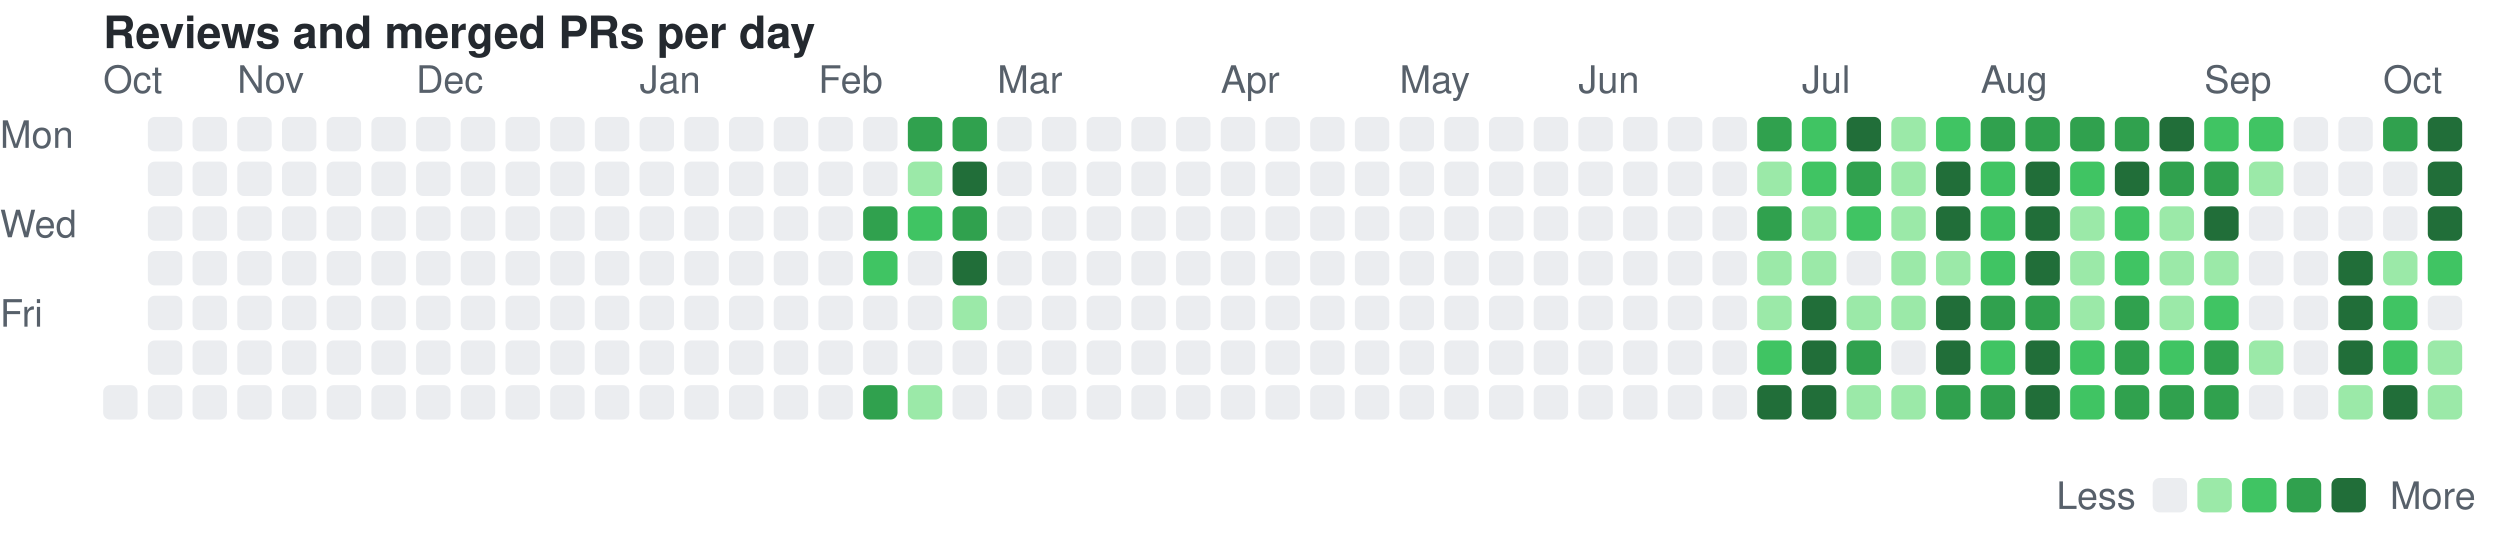
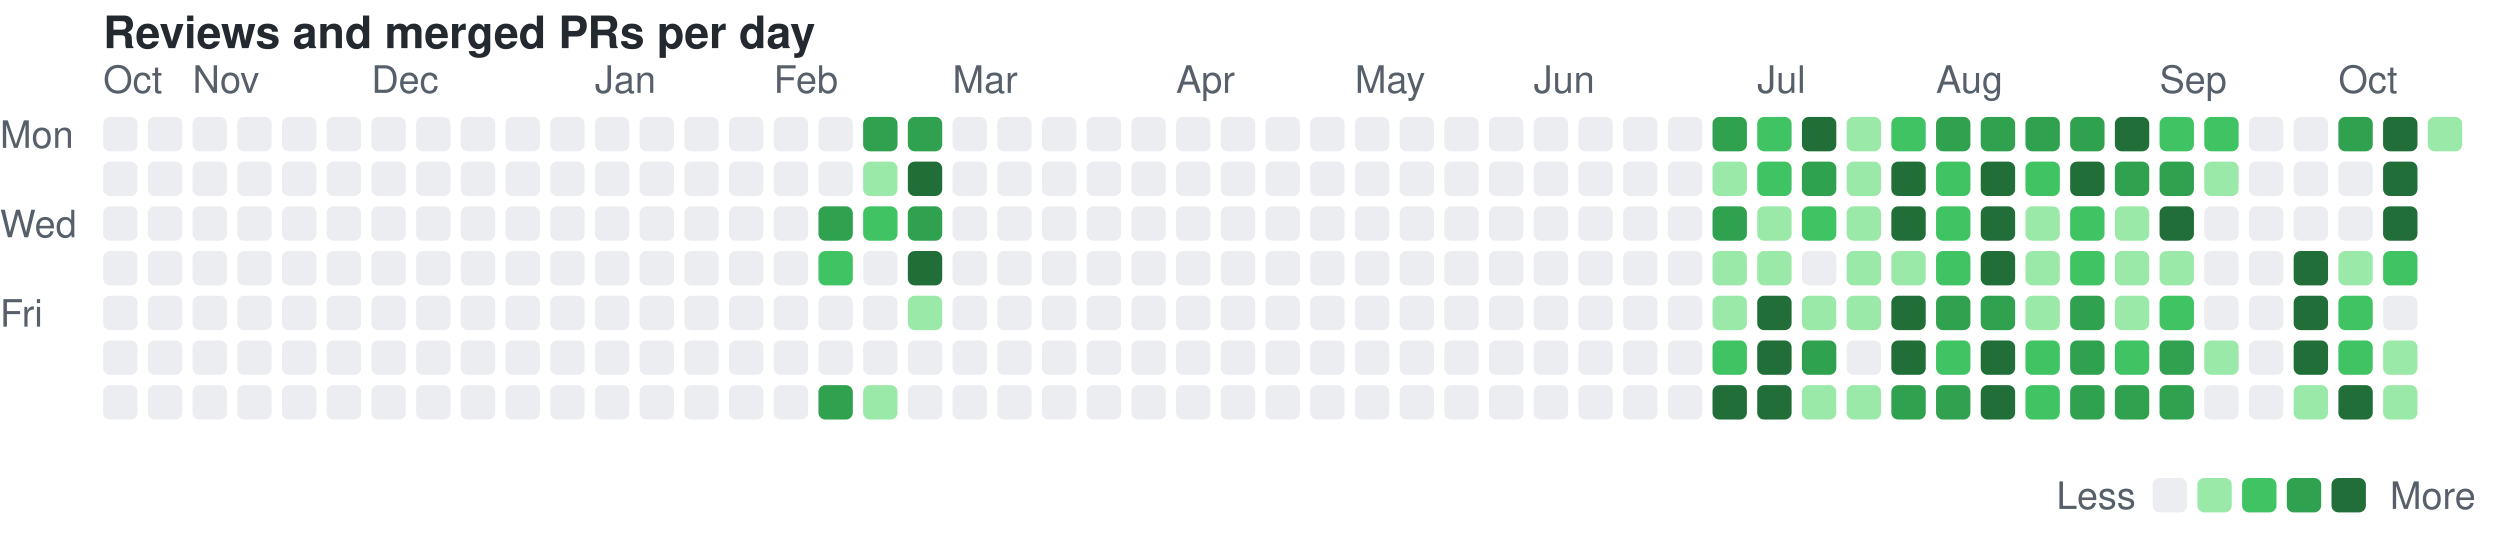
<svg xmlns="http://www.w3.org/2000/svg" width="727" height="158" viewBox="0 0 727 158" role="img" aria-label="Reviews and merged pull requests per day, last 12 months">
  <style>text{font:11px -apple-system,Segoe UI,Helvetica,Arial,sans-serif;fill:#57606a}.t{font-size:13px;font-weight:600;fill:#24292f}.l0{fill:#ebedf0}.l1{fill:#9be9a8}.l2{fill:#40c463}.l3{fill:#30a14e}.l4{fill:#216e39}@media (prefers-color-scheme:dark){text{fill:#8b949e}.t{fill:#e6edf3}.l0{fill:#161b22}.l1{fill:#0e4429}.l2{fill:#006d32}.l3{fill:#26a641}.l4{fill:#39d353}}</style>
  <text class="t" x="30" y="14">Reviews and merged PRs per day</text>
  <text x="30" y="27">Oct</text>
+   <rect class="l0" x="30" y="34" width="10" height="10" rx="2" />
+   <rect class="l0" x="30" y="47" width="10" height="10" rx="2" />
+   <rect class="l0" x="30" y="60" width="10" height="10" rx="2" />
+   <rect class="l0" x="30" y="73" width="10" height="10" rx="2" />
+   <rect class="l0" x="30" y="86" width="10" height="10" rx="2" />
+   <rect class="l0" x="30" y="99" width="10" height="10" rx="2" />
  <rect class="l0" x="30" y="112" width="10" height="10" rx="2" />
  <rect class="l0" x="43" y="34" width="10" height="10" rx="2" />
  <rect class="l0" x="43" y="47" width="10" height="10" rx="2" />
  <rect class="l0" x="43" y="60" width="10" height="10" rx="2" />
  <rect class="l0" x="43" y="73" width="10" height="10" rx="2" />
  <rect class="l0" x="43" y="86" width="10" height="10" rx="2" />
  <rect class="l0" x="43" y="99" width="10" height="10" rx="2" />
  <rect class="l0" x="43" y="112" width="10" height="10" rx="2" />
+   <text x="56" y="27">Nov</text>
  <rect class="l0" x="56" y="34" width="10" height="10" rx="2" />
  <rect class="l0" x="56" y="47" width="10" height="10" rx="2" />
  <rect class="l0" x="56" y="60" width="10" height="10" rx="2" />
  <rect class="l0" x="56" y="73" width="10" height="10" rx="2" />
  <rect class="l0" x="56" y="86" width="10" height="10" rx="2" />
  <rect class="l0" x="56" y="99" width="10" height="10" rx="2" />
  <rect class="l0" x="56" y="112" width="10" height="10" rx="2" />
-   <text x="69" y="27">Nov</text>
  <rect class="l0" x="69" y="34" width="10" height="10" rx="2" />
  <rect class="l0" x="69" y="47" width="10" height="10" rx="2" />
  <rect class="l0" x="69" y="60" width="10" height="10" rx="2" />
  <rect class="l0" x="69" y="73" width="10" height="10" rx="2" />
  <rect class="l0" x="69" y="86" width="10" height="10" rx="2" />
  <rect class="l0" x="69" y="99" width="10" height="10" rx="2" />
  <rect class="l0" x="69" y="112" width="10" height="10" rx="2" />
  <rect class="l0" x="82" y="34" width="10" height="10" rx="2" />
  <rect class="l0" x="82" y="47" width="10" height="10" rx="2" />
  <rect class="l0" x="82" y="60" width="10" height="10" rx="2" />
  <rect class="l0" x="82" y="73" width="10" height="10" rx="2" />
  <rect class="l0" x="82" y="86" width="10" height="10" rx="2" />
  <rect class="l0" x="82" y="99" width="10" height="10" rx="2" />
  <rect class="l0" x="82" y="112" width="10" height="10" rx="2" />
  <rect class="l0" x="95" y="34" width="10" height="10" rx="2" />
  <rect class="l0" x="95" y="47" width="10" height="10" rx="2" />
  <rect class="l0" x="95" y="60" width="10" height="10" rx="2" />
  <rect class="l0" x="95" y="73" width="10" height="10" rx="2" />
  <rect class="l0" x="95" y="86" width="10" height="10" rx="2" />
  <rect class="l0" x="95" y="99" width="10" height="10" rx="2" />
  <rect class="l0" x="95" y="112" width="10" height="10" rx="2" />
+   <text x="108" y="27">Dec</text>
  <rect class="l0" x="108" y="34" width="10" height="10" rx="2" />
  <rect class="l0" x="108" y="47" width="10" height="10" rx="2" />
  <rect class="l0" x="108" y="60" width="10" height="10" rx="2" />
  <rect class="l0" x="108" y="73" width="10" height="10" rx="2" />
  <rect class="l0" x="108" y="86" width="10" height="10" rx="2" />
  <rect class="l0" x="108" y="99" width="10" height="10" rx="2" />
  <rect class="l0" x="108" y="112" width="10" height="10" rx="2" />
-   <text x="121" y="27">Dec</text>
  <rect class="l0" x="121" y="34" width="10" height="10" rx="2" />
  <rect class="l0" x="121" y="47" width="10" height="10" rx="2" />
  <rect class="l0" x="121" y="60" width="10" height="10" rx="2" />
  <rect class="l0" x="121" y="73" width="10" height="10" rx="2" />
  <rect class="l0" x="121" y="86" width="10" height="10" rx="2" />
  <rect class="l0" x="121" y="99" width="10" height="10" rx="2" />
  <rect class="l0" x="121" y="112" width="10" height="10" rx="2" />
  <rect class="l0" x="134" y="34" width="10" height="10" rx="2" />
  <rect class="l0" x="134" y="47" width="10" height="10" rx="2" />
  <rect class="l0" x="134" y="60" width="10" height="10" rx="2" />
  <rect class="l0" x="134" y="73" width="10" height="10" rx="2" />
  <rect class="l0" x="134" y="86" width="10" height="10" rx="2" />
  <rect class="l0" x="134" y="99" width="10" height="10" rx="2" />
  <rect class="l0" x="134" y="112" width="10" height="10" rx="2" />
  <rect class="l0" x="147" y="34" width="10" height="10" rx="2" />
  <rect class="l0" x="147" y="47" width="10" height="10" rx="2" />
  <rect class="l0" x="147" y="60" width="10" height="10" rx="2" />
  <rect class="l0" x="147" y="73" width="10" height="10" rx="2" />
  <rect class="l0" x="147" y="86" width="10" height="10" rx="2" />
  <rect class="l0" x="147" y="99" width="10" height="10" rx="2" />
  <rect class="l0" x="147" y="112" width="10" height="10" rx="2" />
  <rect class="l0" x="160" y="34" width="10" height="10" rx="2" />
  <rect class="l0" x="160" y="47" width="10" height="10" rx="2" />
  <rect class="l0" x="160" y="60" width="10" height="10" rx="2" />
  <rect class="l0" x="160" y="73" width="10" height="10" rx="2" />
  <rect class="l0" x="160" y="86" width="10" height="10" rx="2" />
  <rect class="l0" x="160" y="99" width="10" height="10" rx="2" />
  <rect class="l0" x="160" y="112" width="10" height="10" rx="2" />
+   <text x="173" y="27">Jan</text>
  <rect class="l0" x="173" y="34" width="10" height="10" rx="2" />
  <rect class="l0" x="173" y="47" width="10" height="10" rx="2" />
  <rect class="l0" x="173" y="60" width="10" height="10" rx="2" />
  <rect class="l0" x="173" y="73" width="10" height="10" rx="2" />
  <rect class="l0" x="173" y="86" width="10" height="10" rx="2" />
  <rect class="l0" x="173" y="99" width="10" height="10" rx="2" />
  <rect class="l0" x="173" y="112" width="10" height="10" rx="2" />
-   <text x="186" y="27">Jan</text>
  <rect class="l0" x="186" y="34" width="10" height="10" rx="2" />
  <rect class="l0" x="186" y="47" width="10" height="10" rx="2" />
  <rect class="l0" x="186" y="60" width="10" height="10" rx="2" />
  <rect class="l0" x="186" y="73" width="10" height="10" rx="2" />
  <rect class="l0" x="186" y="86" width="10" height="10" rx="2" />
  <rect class="l0" x="186" y="99" width="10" height="10" rx="2" />
  <rect class="l0" x="186" y="112" width="10" height="10" rx="2" />
  <rect class="l0" x="199" y="34" width="10" height="10" rx="2" />
  <rect class="l0" x="199" y="47" width="10" height="10" rx="2" />
  <rect class="l0" x="199" y="60" width="10" height="10" rx="2" />
  <rect class="l0" x="199" y="73" width="10" height="10" rx="2" />
  <rect class="l0" x="199" y="86" width="10" height="10" rx="2" />
  <rect class="l0" x="199" y="99" width="10" height="10" rx="2" />
  <rect class="l0" x="199" y="112" width="10" height="10" rx="2" />
  <rect class="l0" x="212" y="34" width="10" height="10" rx="2" />
  <rect class="l0" x="212" y="47" width="10" height="10" rx="2" />
  <rect class="l0" x="212" y="60" width="10" height="10" rx="2" />
  <rect class="l0" x="212" y="73" width="10" height="10" rx="2" />
  <rect class="l0" x="212" y="86" width="10" height="10" rx="2" />
  <rect class="l0" x="212" y="99" width="10" height="10" rx="2" />
  <rect class="l0" x="212" y="112" width="10" height="10" rx="2" />
+   <text x="225" y="27">Feb</text>
  <rect class="l0" x="225" y="34" width="10" height="10" rx="2" />
  <rect class="l0" x="225" y="47" width="10" height="10" rx="2" />
  <rect class="l0" x="225" y="60" width="10" height="10" rx="2" />
  <rect class="l0" x="225" y="73" width="10" height="10" rx="2" />
  <rect class="l0" x="225" y="86" width="10" height="10" rx="2" />
  <rect class="l0" x="225" y="99" width="10" height="10" rx="2" />
  <rect class="l0" x="225" y="112" width="10" height="10" rx="2" />
-   <text x="238" y="27">Feb</text>
  <rect class="l0" x="238" y="34" width="10" height="10" rx="2" />
  <rect class="l0" x="238" y="47" width="10" height="10" rx="2" />
-   <rect class="l0" x="238" y="60" width="10" height="10" rx="2" />
-   <rect class="l0" x="238" y="73" width="10" height="10" rx="2" />
+   <rect class="l3" x="238" y="60" width="10" height="10" rx="2" />
+   <rect class="l2" x="238" y="73" width="10" height="10" rx="2" />
  <rect class="l0" x="238" y="86" width="10" height="10" rx="2" />
  <rect class="l0" x="238" y="99" width="10" height="10" rx="2" />
-   <rect class="l0" x="238" y="112" width="10" height="10" rx="2" />
-   <rect class="l0" x="251" y="34" width="10" height="10" rx="2" />
-   <rect class="l0" x="251" y="47" width="10" height="10" rx="2" />
-   <rect class="l3" x="251" y="60" width="10" height="10" rx="2" />
-   <rect class="l2" x="251" y="73" width="10" height="10" rx="2" />
+   <rect class="l3" x="238" y="112" width="10" height="10" rx="2" />
+   <rect class="l3" x="251" y="34" width="10" height="10" rx="2" />
+   <rect class="l1" x="251" y="47" width="10" height="10" rx="2" />
+   <rect class="l2" x="251" y="60" width="10" height="10" rx="2" />
+   <rect class="l0" x="251" y="73" width="10" height="10" rx="2" />
  <rect class="l0" x="251" y="86" width="10" height="10" rx="2" />
  <rect class="l0" x="251" y="99" width="10" height="10" rx="2" />
-   <rect class="l3" x="251" y="112" width="10" height="10" rx="2" />
+   <rect class="l1" x="251" y="112" width="10" height="10" rx="2" />
  <rect class="l3" x="264" y="34" width="10" height="10" rx="2" />
-   <rect class="l1" x="264" y="47" width="10" height="10" rx="2" />
-   <rect class="l2" x="264" y="60" width="10" height="10" rx="2" />
-   <rect class="l0" x="264" y="73" width="10" height="10" rx="2" />
-   <rect class="l0" x="264" y="86" width="10" height="10" rx="2" />
+   <rect class="l4" x="264" y="47" width="10" height="10" rx="2" />
+   <rect class="l3" x="264" y="60" width="10" height="10" rx="2" />
+   <rect class="l4" x="264" y="73" width="10" height="10" rx="2" />
+   <rect class="l1" x="264" y="86" width="10" height="10" rx="2" />
  <rect class="l0" x="264" y="99" width="10" height="10" rx="2" />
-   <rect class="l1" x="264" y="112" width="10" height="10" rx="2" />
-   <rect class="l3" x="277" y="34" width="10" height="10" rx="2" />
-   <rect class="l4" x="277" y="47" width="10" height="10" rx="2" />
-   <rect class="l3" x="277" y="60" width="10" height="10" rx="2" />
-   <rect class="l4" x="277" y="73" width="10" height="10" rx="2" />
-   <rect class="l1" x="277" y="86" width="10" height="10" rx="2" />
+   <rect class="l0" x="264" y="112" width="10" height="10" rx="2" />
+   <text x="277" y="27">Mar</text>
+   <rect class="l0" x="277" y="34" width="10" height="10" rx="2" />
+   <rect class="l0" x="277" y="47" width="10" height="10" rx="2" />
+   <rect class="l0" x="277" y="60" width="10" height="10" rx="2" />
+   <rect class="l0" x="277" y="73" width="10" height="10" rx="2" />
+   <rect class="l0" x="277" y="86" width="10" height="10" rx="2" />
  <rect class="l0" x="277" y="99" width="10" height="10" rx="2" />
  <rect class="l0" x="277" y="112" width="10" height="10" rx="2" />
-   <text x="290" y="27">Mar</text>
  <rect class="l0" x="290" y="34" width="10" height="10" rx="2" />
  <rect class="l0" x="290" y="47" width="10" height="10" rx="2" />
  <rect class="l0" x="290" y="60" width="10" height="10" rx="2" />
  <rect class="l0" x="290" y="73" width="10" height="10" rx="2" />
  <rect class="l0" x="290" y="86" width="10" height="10" rx="2" />
  <rect class="l0" x="290" y="99" width="10" height="10" rx="2" />
  <rect class="l0" x="290" y="112" width="10" height="10" rx="2" />
  <rect class="l0" x="303" y="34" width="10" height="10" rx="2" />
  <rect class="l0" x="303" y="47" width="10" height="10" rx="2" />
  <rect class="l0" x="303" y="60" width="10" height="10" rx="2" />
  <rect class="l0" x="303" y="73" width="10" height="10" rx="2" />
  <rect class="l0" x="303" y="86" width="10" height="10" rx="2" />
  <rect class="l0" x="303" y="99" width="10" height="10" rx="2" />
  <rect class="l0" x="303" y="112" width="10" height="10" rx="2" />
  <rect class="l0" x="316" y="34" width="10" height="10" rx="2" />
  <rect class="l0" x="316" y="47" width="10" height="10" rx="2" />
  <rect class="l0" x="316" y="60" width="10" height="10" rx="2" />
  <rect class="l0" x="316" y="73" width="10" height="10" rx="2" />
  <rect class="l0" x="316" y="86" width="10" height="10" rx="2" />
  <rect class="l0" x="316" y="99" width="10" height="10" rx="2" />
  <rect class="l0" x="316" y="112" width="10" height="10" rx="2" />
  <rect class="l0" x="329" y="34" width="10" height="10" rx="2" />
  <rect class="l0" x="329" y="47" width="10" height="10" rx="2" />
  <rect class="l0" x="329" y="60" width="10" height="10" rx="2" />
  <rect class="l0" x="329" y="73" width="10" height="10" rx="2" />
  <rect class="l0" x="329" y="86" width="10" height="10" rx="2" />
  <rect class="l0" x="329" y="99" width="10" height="10" rx="2" />
  <rect class="l0" x="329" y="112" width="10" height="10" rx="2" />
+   <text x="342" y="27">Apr</text>
  <rect class="l0" x="342" y="34" width="10" height="10" rx="2" />
  <rect class="l0" x="342" y="47" width="10" height="10" rx="2" />
  <rect class="l0" x="342" y="60" width="10" height="10" rx="2" />
  <rect class="l0" x="342" y="73" width="10" height="10" rx="2" />
  <rect class="l0" x="342" y="86" width="10" height="10" rx="2" />
  <rect class="l0" x="342" y="99" width="10" height="10" rx="2" />
  <rect class="l0" x="342" y="112" width="10" height="10" rx="2" />
-   <text x="355" y="27">Apr</text>
  <rect class="l0" x="355" y="34" width="10" height="10" rx="2" />
  <rect class="l0" x="355" y="47" width="10" height="10" rx="2" />
  <rect class="l0" x="355" y="60" width="10" height="10" rx="2" />
  <rect class="l0" x="355" y="73" width="10" height="10" rx="2" />
  <rect class="l0" x="355" y="86" width="10" height="10" rx="2" />
  <rect class="l0" x="355" y="99" width="10" height="10" rx="2" />
  <rect class="l0" x="355" y="112" width="10" height="10" rx="2" />
  <rect class="l0" x="368" y="34" width="10" height="10" rx="2" />
  <rect class="l0" x="368" y="47" width="10" height="10" rx="2" />
  <rect class="l0" x="368" y="60" width="10" height="10" rx="2" />
  <rect class="l0" x="368" y="73" width="10" height="10" rx="2" />
  <rect class="l0" x="368" y="86" width="10" height="10" rx="2" />
  <rect class="l0" x="368" y="99" width="10" height="10" rx="2" />
  <rect class="l0" x="368" y="112" width="10" height="10" rx="2" />
  <rect class="l0" x="381" y="34" width="10" height="10" rx="2" />
  <rect class="l0" x="381" y="47" width="10" height="10" rx="2" />
  <rect class="l0" x="381" y="60" width="10" height="10" rx="2" />
  <rect class="l0" x="381" y="73" width="10" height="10" rx="2" />
  <rect class="l0" x="381" y="86" width="10" height="10" rx="2" />
  <rect class="l0" x="381" y="99" width="10" height="10" rx="2" />
  <rect class="l0" x="381" y="112" width="10" height="10" rx="2" />
+   <text x="394" y="27">May</text>
  <rect class="l0" x="394" y="34" width="10" height="10" rx="2" />
  <rect class="l0" x="394" y="47" width="10" height="10" rx="2" />
  <rect class="l0" x="394" y="60" width="10" height="10" rx="2" />
  <rect class="l0" x="394" y="73" width="10" height="10" rx="2" />
  <rect class="l0" x="394" y="86" width="10" height="10" rx="2" />
  <rect class="l0" x="394" y="99" width="10" height="10" rx="2" />
  <rect class="l0" x="394" y="112" width="10" height="10" rx="2" />
-   <text x="407" y="27">May</text>
  <rect class="l0" x="407" y="34" width="10" height="10" rx="2" />
  <rect class="l0" x="407" y="47" width="10" height="10" rx="2" />
  <rect class="l0" x="407" y="60" width="10" height="10" rx="2" />
  <rect class="l0" x="407" y="73" width="10" height="10" rx="2" />
  <rect class="l0" x="407" y="86" width="10" height="10" rx="2" />
  <rect class="l0" x="407" y="99" width="10" height="10" rx="2" />
  <rect class="l0" x="407" y="112" width="10" height="10" rx="2" />
  <rect class="l0" x="420" y="34" width="10" height="10" rx="2" />
  <rect class="l0" x="420" y="47" width="10" height="10" rx="2" />
  <rect class="l0" x="420" y="60" width="10" height="10" rx="2" />
  <rect class="l0" x="420" y="73" width="10" height="10" rx="2" />
  <rect class="l0" x="420" y="86" width="10" height="10" rx="2" />
  <rect class="l0" x="420" y="99" width="10" height="10" rx="2" />
  <rect class="l0" x="420" y="112" width="10" height="10" rx="2" />
  <rect class="l0" x="433" y="34" width="10" height="10" rx="2" />
  <rect class="l0" x="433" y="47" width="10" height="10" rx="2" />
  <rect class="l0" x="433" y="60" width="10" height="10" rx="2" />
  <rect class="l0" x="433" y="73" width="10" height="10" rx="2" />
  <rect class="l0" x="433" y="86" width="10" height="10" rx="2" />
  <rect class="l0" x="433" y="99" width="10" height="10" rx="2" />
  <rect class="l0" x="433" y="112" width="10" height="10" rx="2" />
+   <text x="446" y="27">Jun</text>
  <rect class="l0" x="446" y="34" width="10" height="10" rx="2" />
  <rect class="l0" x="446" y="47" width="10" height="10" rx="2" />
  <rect class="l0" x="446" y="60" width="10" height="10" rx="2" />
  <rect class="l0" x="446" y="73" width="10" height="10" rx="2" />
  <rect class="l0" x="446" y="86" width="10" height="10" rx="2" />
  <rect class="l0" x="446" y="99" width="10" height="10" rx="2" />
  <rect class="l0" x="446" y="112" width="10" height="10" rx="2" />
-   <text x="459" y="27">Jun</text>
  <rect class="l0" x="459" y="34" width="10" height="10" rx="2" />
  <rect class="l0" x="459" y="47" width="10" height="10" rx="2" />
  <rect class="l0" x="459" y="60" width="10" height="10" rx="2" />
  <rect class="l0" x="459" y="73" width="10" height="10" rx="2" />
  <rect class="l0" x="459" y="86" width="10" height="10" rx="2" />
  <rect class="l0" x="459" y="99" width="10" height="10" rx="2" />
  <rect class="l0" x="459" y="112" width="10" height="10" rx="2" />
  <rect class="l0" x="472" y="34" width="10" height="10" rx="2" />
  <rect class="l0" x="472" y="47" width="10" height="10" rx="2" />
  <rect class="l0" x="472" y="60" width="10" height="10" rx="2" />
  <rect class="l0" x="472" y="73" width="10" height="10" rx="2" />
  <rect class="l0" x="472" y="86" width="10" height="10" rx="2" />
  <rect class="l0" x="472" y="99" width="10" height="10" rx="2" />
  <rect class="l0" x="472" y="112" width="10" height="10" rx="2" />
  <rect class="l0" x="485" y="34" width="10" height="10" rx="2" />
  <rect class="l0" x="485" y="47" width="10" height="10" rx="2" />
  <rect class="l0" x="485" y="60" width="10" height="10" rx="2" />
  <rect class="l0" x="485" y="73" width="10" height="10" rx="2" />
  <rect class="l0" x="485" y="86" width="10" height="10" rx="2" />
  <rect class="l0" x="485" y="99" width="10" height="10" rx="2" />
  <rect class="l0" x="485" y="112" width="10" height="10" rx="2" />
-   <rect class="l0" x="498" y="34" width="10" height="10" rx="2" />
-   <rect class="l0" x="498" y="47" width="10" height="10" rx="2" />
-   <rect class="l0" x="498" y="60" width="10" height="10" rx="2" />
-   <rect class="l0" x="498" y="73" width="10" height="10" rx="2" />
-   <rect class="l0" x="498" y="86" width="10" height="10" rx="2" />
-   <rect class="l0" x="498" y="99" width="10" height="10" rx="2" />
-   <rect class="l0" x="498" y="112" width="10" height="10" rx="2" />
-   <rect class="l3" x="511" y="34" width="10" height="10" rx="2" />
-   <rect class="l1" x="511" y="47" width="10" height="10" rx="2" />
-   <rect class="l3" x="511" y="60" width="10" height="10" rx="2" />
+   <rect class="l3" x="498" y="34" width="10" height="10" rx="2" />
+   <rect class="l1" x="498" y="47" width="10" height="10" rx="2" />
+   <rect class="l3" x="498" y="60" width="10" height="10" rx="2" />
+   <rect class="l1" x="498" y="73" width="10" height="10" rx="2" />
+   <rect class="l1" x="498" y="86" width="10" height="10" rx="2" />
+   <rect class="l2" x="498" y="99" width="10" height="10" rx="2" />
+   <rect class="l4" x="498" y="112" width="10" height="10" rx="2" />
+   <text x="511" y="27">Jul</text>
+   <rect class="l2" x="511" y="34" width="10" height="10" rx="2" />
+   <rect class="l2" x="511" y="47" width="10" height="10" rx="2" />
+   <rect class="l1" x="511" y="60" width="10" height="10" rx="2" />
  <rect class="l1" x="511" y="73" width="10" height="10" rx="2" />
-   <rect class="l1" x="511" y="86" width="10" height="10" rx="2" />
-   <rect class="l2" x="511" y="99" width="10" height="10" rx="2" />
+   <rect class="l4" x="511" y="86" width="10" height="10" rx="2" />
+   <rect class="l4" x="511" y="99" width="10" height="10" rx="2" />
  <rect class="l4" x="511" y="112" width="10" height="10" rx="2" />
-   <text x="524" y="27">Jul</text>
-   <rect class="l2" x="524" y="34" width="10" height="10" rx="2" />
-   <rect class="l2" x="524" y="47" width="10" height="10" rx="2" />
-   <rect class="l1" x="524" y="60" width="10" height="10" rx="2" />
-   <rect class="l1" x="524" y="73" width="10" height="10" rx="2" />
-   <rect class="l4" x="524" y="86" width="10" height="10" rx="2" />
-   <rect class="l4" x="524" y="99" width="10" height="10" rx="2" />
-   <rect class="l4" x="524" y="112" width="10" height="10" rx="2" />
-   <rect class="l4" x="537" y="34" width="10" height="10" rx="2" />
-   <rect class="l3" x="537" y="47" width="10" height="10" rx="2" />
-   <rect class="l2" x="537" y="60" width="10" height="10" rx="2" />
-   <rect class="l0" x="537" y="73" width="10" height="10" rx="2" />
+   <rect class="l4" x="524" y="34" width="10" height="10" rx="2" />
+   <rect class="l3" x="524" y="47" width="10" height="10" rx="2" />
+   <rect class="l2" x="524" y="60" width="10" height="10" rx="2" />
+   <rect class="l0" x="524" y="73" width="10" height="10" rx="2" />
+   <rect class="l1" x="524" y="86" width="10" height="10" rx="2" />
+   <rect class="l3" x="524" y="99" width="10" height="10" rx="2" />
+   <rect class="l1" x="524" y="112" width="10" height="10" rx="2" />
+   <rect class="l1" x="537" y="34" width="10" height="10" rx="2" />
+   <rect class="l1" x="537" y="47" width="10" height="10" rx="2" />
+   <rect class="l1" x="537" y="60" width="10" height="10" rx="2" />
+   <rect class="l1" x="537" y="73" width="10" height="10" rx="2" />
  <rect class="l1" x="537" y="86" width="10" height="10" rx="2" />
-   <rect class="l3" x="537" y="99" width="10" height="10" rx="2" />
+   <rect class="l0" x="537" y="99" width="10" height="10" rx="2" />
  <rect class="l1" x="537" y="112" width="10" height="10" rx="2" />
-   <rect class="l1" x="550" y="34" width="10" height="10" rx="2" />
-   <rect class="l1" x="550" y="47" width="10" height="10" rx="2" />
-   <rect class="l1" x="550" y="60" width="10" height="10" rx="2" />
+   <rect class="l2" x="550" y="34" width="10" height="10" rx="2" />
+   <rect class="l4" x="550" y="47" width="10" height="10" rx="2" />
+   <rect class="l4" x="550" y="60" width="10" height="10" rx="2" />
  <rect class="l1" x="550" y="73" width="10" height="10" rx="2" />
-   <rect class="l1" x="550" y="86" width="10" height="10" rx="2" />
-   <rect class="l0" x="550" y="99" width="10" height="10" rx="2" />
-   <rect class="l1" x="550" y="112" width="10" height="10" rx="2" />
-   <rect class="l2" x="563" y="34" width="10" height="10" rx="2" />
-   <rect class="l4" x="563" y="47" width="10" height="10" rx="2" />
-   <rect class="l4" x="563" y="60" width="10" height="10" rx="2" />
-   <rect class="l1" x="563" y="73" width="10" height="10" rx="2" />
-   <rect class="l4" x="563" y="86" width="10" height="10" rx="2" />
-   <rect class="l4" x="563" y="99" width="10" height="10" rx="2" />
+   <rect class="l4" x="550" y="86" width="10" height="10" rx="2" />
+   <rect class="l4" x="550" y="99" width="10" height="10" rx="2" />
+   <rect class="l3" x="550" y="112" width="10" height="10" rx="2" />
+   <text x="563" y="27">Aug</text>
+   <rect class="l3" x="563" y="34" width="10" height="10" rx="2" />
+   <rect class="l2" x="563" y="47" width="10" height="10" rx="2" />
+   <rect class="l2" x="563" y="60" width="10" height="10" rx="2" />
+   <rect class="l2" x="563" y="73" width="10" height="10" rx="2" />
+   <rect class="l3" x="563" y="86" width="10" height="10" rx="2" />
+   <rect class="l2" x="563" y="99" width="10" height="10" rx="2" />
  <rect class="l3" x="563" y="112" width="10" height="10" rx="2" />
-   <text x="576" y="27">Aug</text>
  <rect class="l3" x="576" y="34" width="10" height="10" rx="2" />
-   <rect class="l2" x="576" y="47" width="10" height="10" rx="2" />
-   <rect class="l2" x="576" y="60" width="10" height="10" rx="2" />
-   <rect class="l2" x="576" y="73" width="10" height="10" rx="2" />
+   <rect class="l4" x="576" y="47" width="10" height="10" rx="2" />
+   <rect class="l4" x="576" y="60" width="10" height="10" rx="2" />
+   <rect class="l4" x="576" y="73" width="10" height="10" rx="2" />
  <rect class="l3" x="576" y="86" width="10" height="10" rx="2" />
-   <rect class="l2" x="576" y="99" width="10" height="10" rx="2" />
-   <rect class="l3" x="576" y="112" width="10" height="10" rx="2" />
+   <rect class="l4" x="576" y="99" width="10" height="10" rx="2" />
+   <rect class="l4" x="576" y="112" width="10" height="10" rx="2" />
  <rect class="l3" x="589" y="34" width="10" height="10" rx="2" />
-   <rect class="l4" x="589" y="47" width="10" height="10" rx="2" />
-   <rect class="l4" x="589" y="60" width="10" height="10" rx="2" />
-   <rect class="l4" x="589" y="73" width="10" height="10" rx="2" />
-   <rect class="l3" x="589" y="86" width="10" height="10" rx="2" />
-   <rect class="l4" x="589" y="99" width="10" height="10" rx="2" />
-   <rect class="l4" x="589" y="112" width="10" height="10" rx="2" />
+   <rect class="l2" x="589" y="47" width="10" height="10" rx="2" />
+   <rect class="l1" x="589" y="60" width="10" height="10" rx="2" />
+   <rect class="l1" x="589" y="73" width="10" height="10" rx="2" />
+   <rect class="l1" x="589" y="86" width="10" height="10" rx="2" />
+   <rect class="l2" x="589" y="99" width="10" height="10" rx="2" />
+   <rect class="l2" x="589" y="112" width="10" height="10" rx="2" />
  <rect class="l3" x="602" y="34" width="10" height="10" rx="2" />
-   <rect class="l2" x="602" y="47" width="10" height="10" rx="2" />
-   <rect class="l1" x="602" y="60" width="10" height="10" rx="2" />
-   <rect class="l1" x="602" y="73" width="10" height="10" rx="2" />
-   <rect class="l1" x="602" y="86" width="10" height="10" rx="2" />
-   <rect class="l2" x="602" y="99" width="10" height="10" rx="2" />
-   <rect class="l2" x="602" y="112" width="10" height="10" rx="2" />
-   <rect class="l3" x="615" y="34" width="10" height="10" rx="2" />
-   <rect class="l4" x="615" y="47" width="10" height="10" rx="2" />
-   <rect class="l2" x="615" y="60" width="10" height="10" rx="2" />
-   <rect class="l2" x="615" y="73" width="10" height="10" rx="2" />
-   <rect class="l3" x="615" y="86" width="10" height="10" rx="2" />
-   <rect class="l3" x="615" y="99" width="10" height="10" rx="2" />
+   <rect class="l4" x="602" y="47" width="10" height="10" rx="2" />
+   <rect class="l2" x="602" y="60" width="10" height="10" rx="2" />
+   <rect class="l2" x="602" y="73" width="10" height="10" rx="2" />
+   <rect class="l3" x="602" y="86" width="10" height="10" rx="2" />
+   <rect class="l3" x="602" y="99" width="10" height="10" rx="2" />
+   <rect class="l3" x="602" y="112" width="10" height="10" rx="2" />
+   <rect class="l4" x="615" y="34" width="10" height="10" rx="2" />
+   <rect class="l3" x="615" y="47" width="10" height="10" rx="2" />
+   <rect class="l1" x="615" y="60" width="10" height="10" rx="2" />
+   <rect class="l1" x="615" y="73" width="10" height="10" rx="2" />
+   <rect class="l1" x="615" y="86" width="10" height="10" rx="2" />
+   <rect class="l2" x="615" y="99" width="10" height="10" rx="2" />
  <rect class="l3" x="615" y="112" width="10" height="10" rx="2" />
-   <rect class="l4" x="628" y="34" width="10" height="10" rx="2" />
+   <text x="628" y="27">Sep</text>
+   <rect class="l2" x="628" y="34" width="10" height="10" rx="2" />
  <rect class="l3" x="628" y="47" width="10" height="10" rx="2" />
-   <rect class="l1" x="628" y="60" width="10" height="10" rx="2" />
+   <rect class="l4" x="628" y="60" width="10" height="10" rx="2" />
  <rect class="l1" x="628" y="73" width="10" height="10" rx="2" />
-   <rect class="l1" x="628" y="86" width="10" height="10" rx="2" />
-   <rect class="l2" x="628" y="99" width="10" height="10" rx="2" />
+   <rect class="l2" x="628" y="86" width="10" height="10" rx="2" />
+   <rect class="l3" x="628" y="99" width="10" height="10" rx="2" />
  <rect class="l3" x="628" y="112" width="10" height="10" rx="2" />
-   <text x="641" y="27">Sep</text>
  <rect class="l2" x="641" y="34" width="10" height="10" rx="2" />
-   <rect class="l3" x="641" y="47" width="10" height="10" rx="2" />
-   <rect class="l4" x="641" y="60" width="10" height="10" rx="2" />
-   <rect class="l1" x="641" y="73" width="10" height="10" rx="2" />
-   <rect class="l2" x="641" y="86" width="10" height="10" rx="2" />
-   <rect class="l3" x="641" y="99" width="10" height="10" rx="2" />
-   <rect class="l3" x="641" y="112" width="10" height="10" rx="2" />
-   <rect class="l2" x="654" y="34" width="10" height="10" rx="2" />
-   <rect class="l1" x="654" y="47" width="10" height="10" rx="2" />
+   <rect class="l1" x="641" y="47" width="10" height="10" rx="2" />
+   <rect class="l0" x="641" y="60" width="10" height="10" rx="2" />
+   <rect class="l0" x="641" y="73" width="10" height="10" rx="2" />
+   <rect class="l0" x="641" y="86" width="10" height="10" rx="2" />
+   <rect class="l1" x="641" y="99" width="10" height="10" rx="2" />
+   <rect class="l0" x="641" y="112" width="10" height="10" rx="2" />
+   <rect class="l0" x="654" y="34" width="10" height="10" rx="2" />
+   <rect class="l0" x="654" y="47" width="10" height="10" rx="2" />
  <rect class="l0" x="654" y="60" width="10" height="10" rx="2" />
  <rect class="l0" x="654" y="73" width="10" height="10" rx="2" />
  <rect class="l0" x="654" y="86" width="10" height="10" rx="2" />
-   <rect class="l1" x="654" y="99" width="10" height="10" rx="2" />
+   <rect class="l0" x="654" y="99" width="10" height="10" rx="2" />
  <rect class="l0" x="654" y="112" width="10" height="10" rx="2" />
  <rect class="l0" x="667" y="34" width="10" height="10" rx="2" />
  <rect class="l0" x="667" y="47" width="10" height="10" rx="2" />
  <rect class="l0" x="667" y="60" width="10" height="10" rx="2" />
-   <rect class="l0" x="667" y="73" width="10" height="10" rx="2" />
-   <rect class="l0" x="667" y="86" width="10" height="10" rx="2" />
-   <rect class="l0" x="667" y="99" width="10" height="10" rx="2" />
-   <rect class="l0" x="667" y="112" width="10" height="10" rx="2" />
-   <rect class="l0" x="680" y="34" width="10" height="10" rx="2" />
+   <rect class="l4" x="667" y="73" width="10" height="10" rx="2" />
+   <rect class="l4" x="667" y="86" width="10" height="10" rx="2" />
+   <rect class="l4" x="667" y="99" width="10" height="10" rx="2" />
+   <rect class="l1" x="667" y="112" width="10" height="10" rx="2" />
+   <text x="680" y="27">Oct</text>
+   <rect class="l3" x="680" y="34" width="10" height="10" rx="2" />
  <rect class="l0" x="680" y="47" width="10" height="10" rx="2" />
  <rect class="l0" x="680" y="60" width="10" height="10" rx="2" />
-   <rect class="l4" x="680" y="73" width="10" height="10" rx="2" />
-   <rect class="l4" x="680" y="86" width="10" height="10" rx="2" />
-   <rect class="l4" x="680" y="99" width="10" height="10" rx="2" />
-   <rect class="l1" x="680" y="112" width="10" height="10" rx="2" />
-   <text x="693" y="27">Oct</text>
-   <rect class="l3" x="693" y="34" width="10" height="10" rx="2" />
-   <rect class="l0" x="693" y="47" width="10" height="10" rx="2" />
-   <rect class="l0" x="693" y="60" width="10" height="10" rx="2" />
-   <rect class="l1" x="693" y="73" width="10" height="10" rx="2" />
-   <rect class="l2" x="693" y="86" width="10" height="10" rx="2" />
-   <rect class="l2" x="693" y="99" width="10" height="10" rx="2" />
-   <rect class="l4" x="693" y="112" width="10" height="10" rx="2" />
-   <rect class="l4" x="706" y="34" width="10" height="10" rx="2" />
-   <rect class="l4" x="706" y="47" width="10" height="10" rx="2" />
-   <rect class="l4" x="706" y="60" width="10" height="10" rx="2" />
-   <rect class="l2" x="706" y="73" width="10" height="10" rx="2" />
-   <rect class="l0" x="706" y="86" width="10" height="10" rx="2" />
-   <rect class="l1" x="706" y="99" width="10" height="10" rx="2" />
-   <rect class="l1" x="706" y="112" width="10" height="10" rx="2" />
+   <rect class="l1" x="680" y="73" width="10" height="10" rx="2" />
+   <rect class="l2" x="680" y="86" width="10" height="10" rx="2" />
+   <rect class="l2" x="680" y="99" width="10" height="10" rx="2" />
+   <rect class="l4" x="680" y="112" width="10" height="10" rx="2" />
+   <rect class="l4" x="693" y="34" width="10" height="10" rx="2" />
+   <rect class="l4" x="693" y="47" width="10" height="10" rx="2" />
+   <rect class="l4" x="693" y="60" width="10" height="10" rx="2" />
+   <rect class="l2" x="693" y="73" width="10" height="10" rx="2" />
+   <rect class="l0" x="693" y="86" width="10" height="10" rx="2" />
+   <rect class="l1" x="693" y="99" width="10" height="10" rx="2" />
+   <rect class="l1" x="693" y="112" width="10" height="10" rx="2" />
+   <rect class="l1" x="706" y="34" width="10" height="10" rx="2" />
  <text x="0" y="43">Mon</text>
  <text x="0" y="69">Wed</text>
  <text x="0" y="95">Fri</text>
  <text x="598" y="148">Less</text>
  <rect class="l0" x="626" y="139" width="10" height="10" rx="2" />
  <rect class="l1" x="639" y="139" width="10" height="10" rx="2" />
  <rect class="l2" x="652" y="139" width="10" height="10" rx="2" />
  <rect class="l3" x="665" y="139" width="10" height="10" rx="2" />
  <rect class="l4" x="678" y="139" width="10" height="10" rx="2" />
  <text x="695" y="148">More</text>
</svg>
